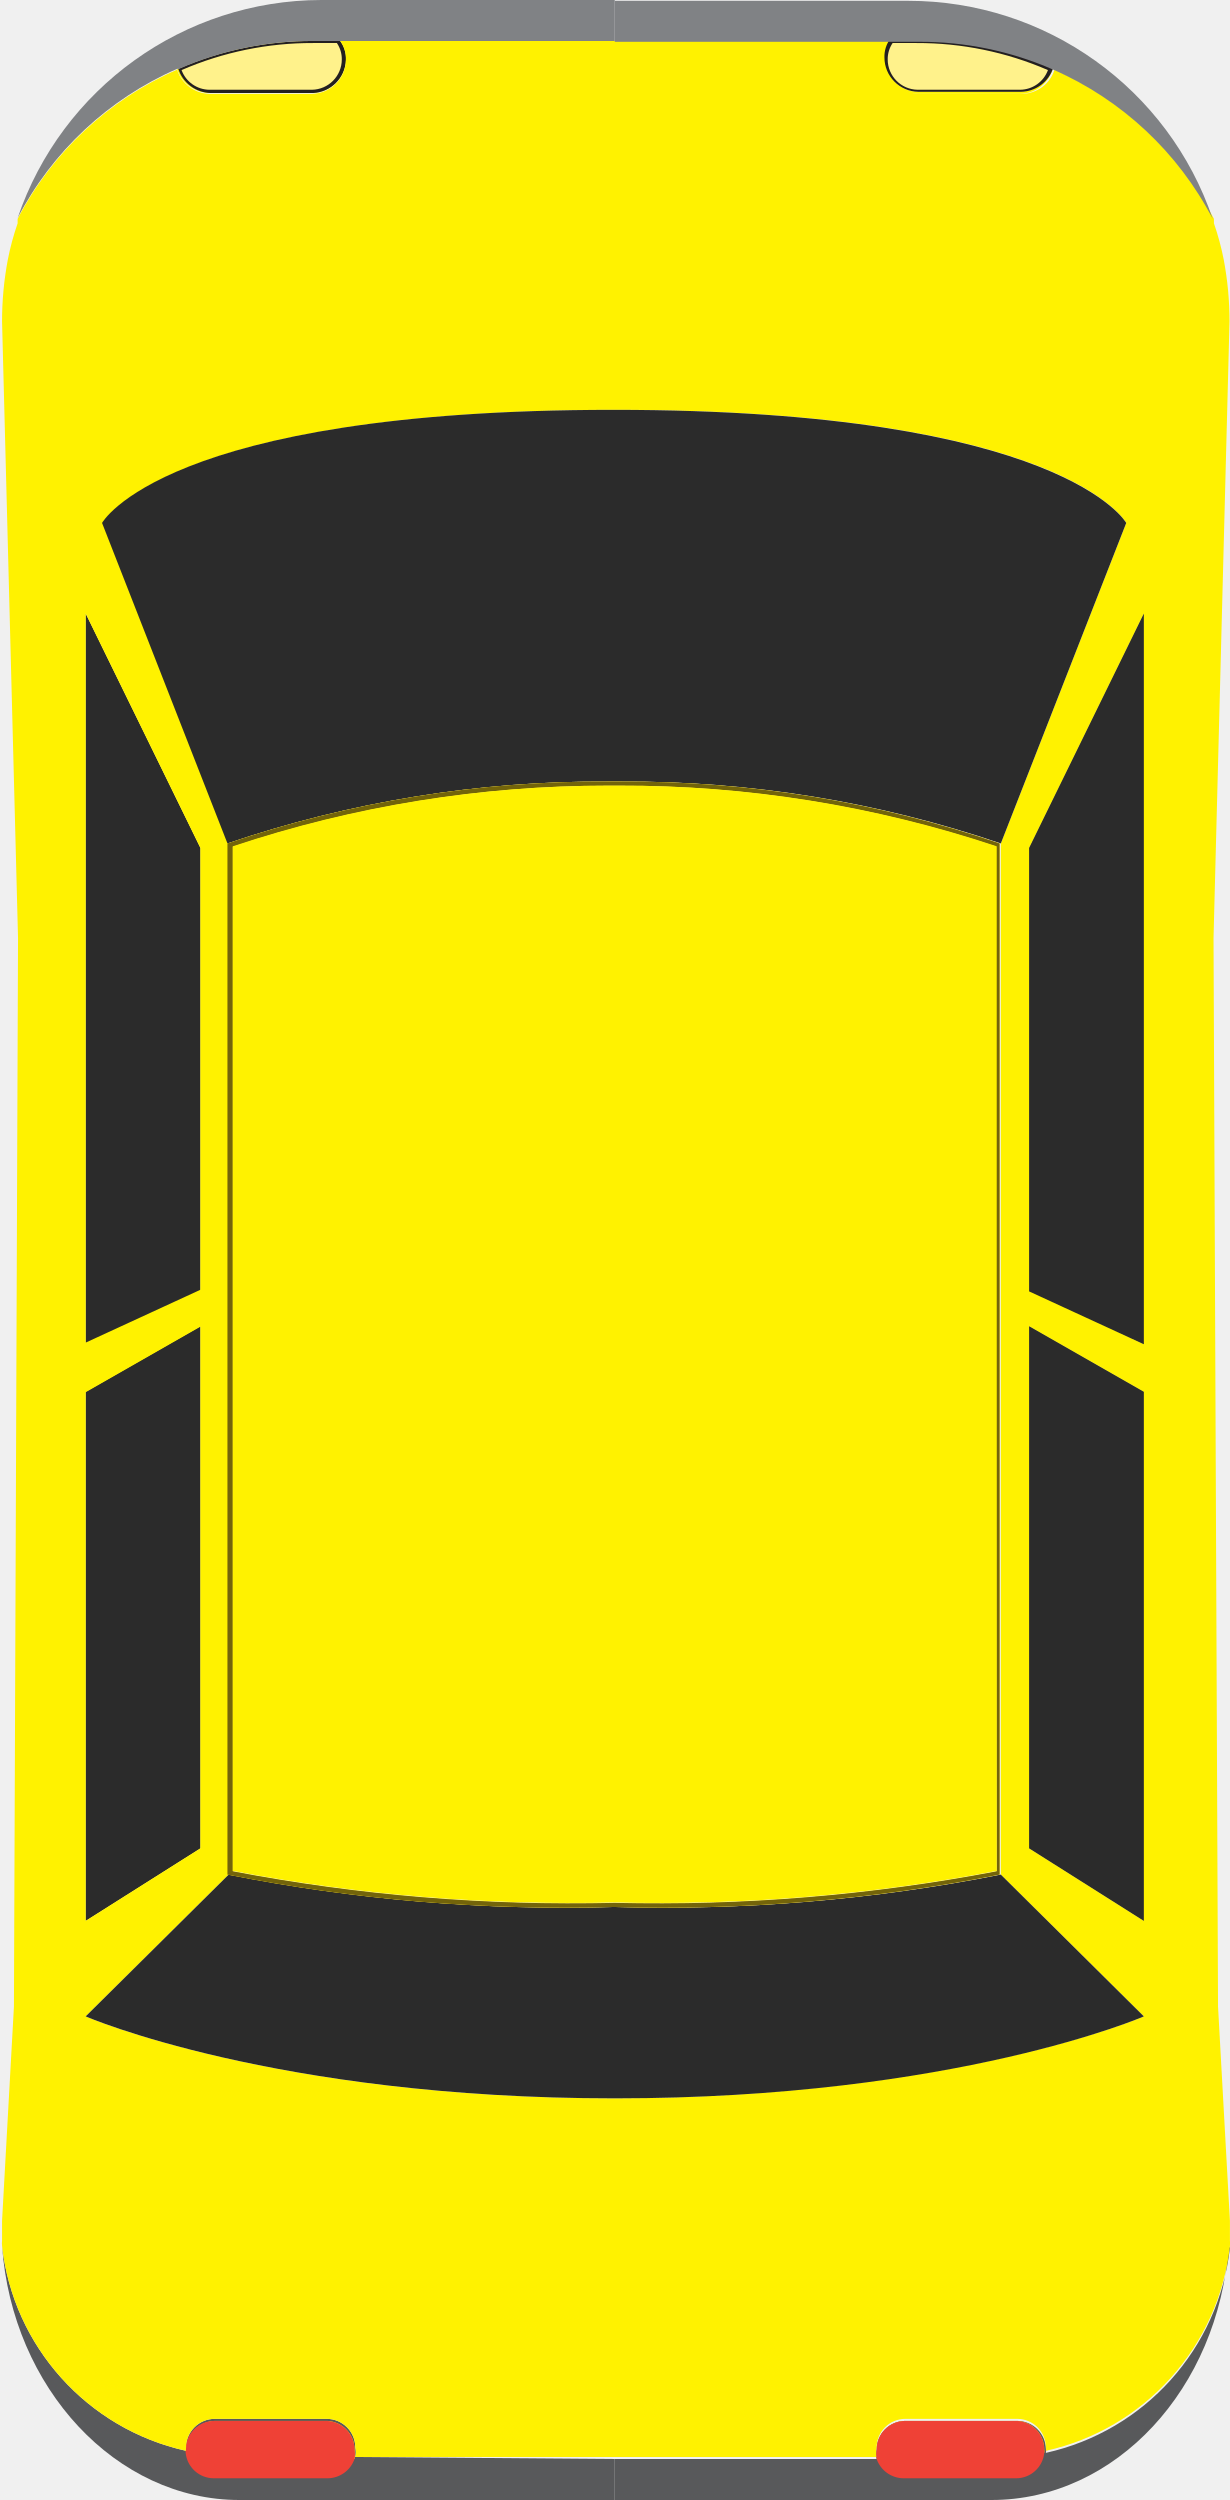
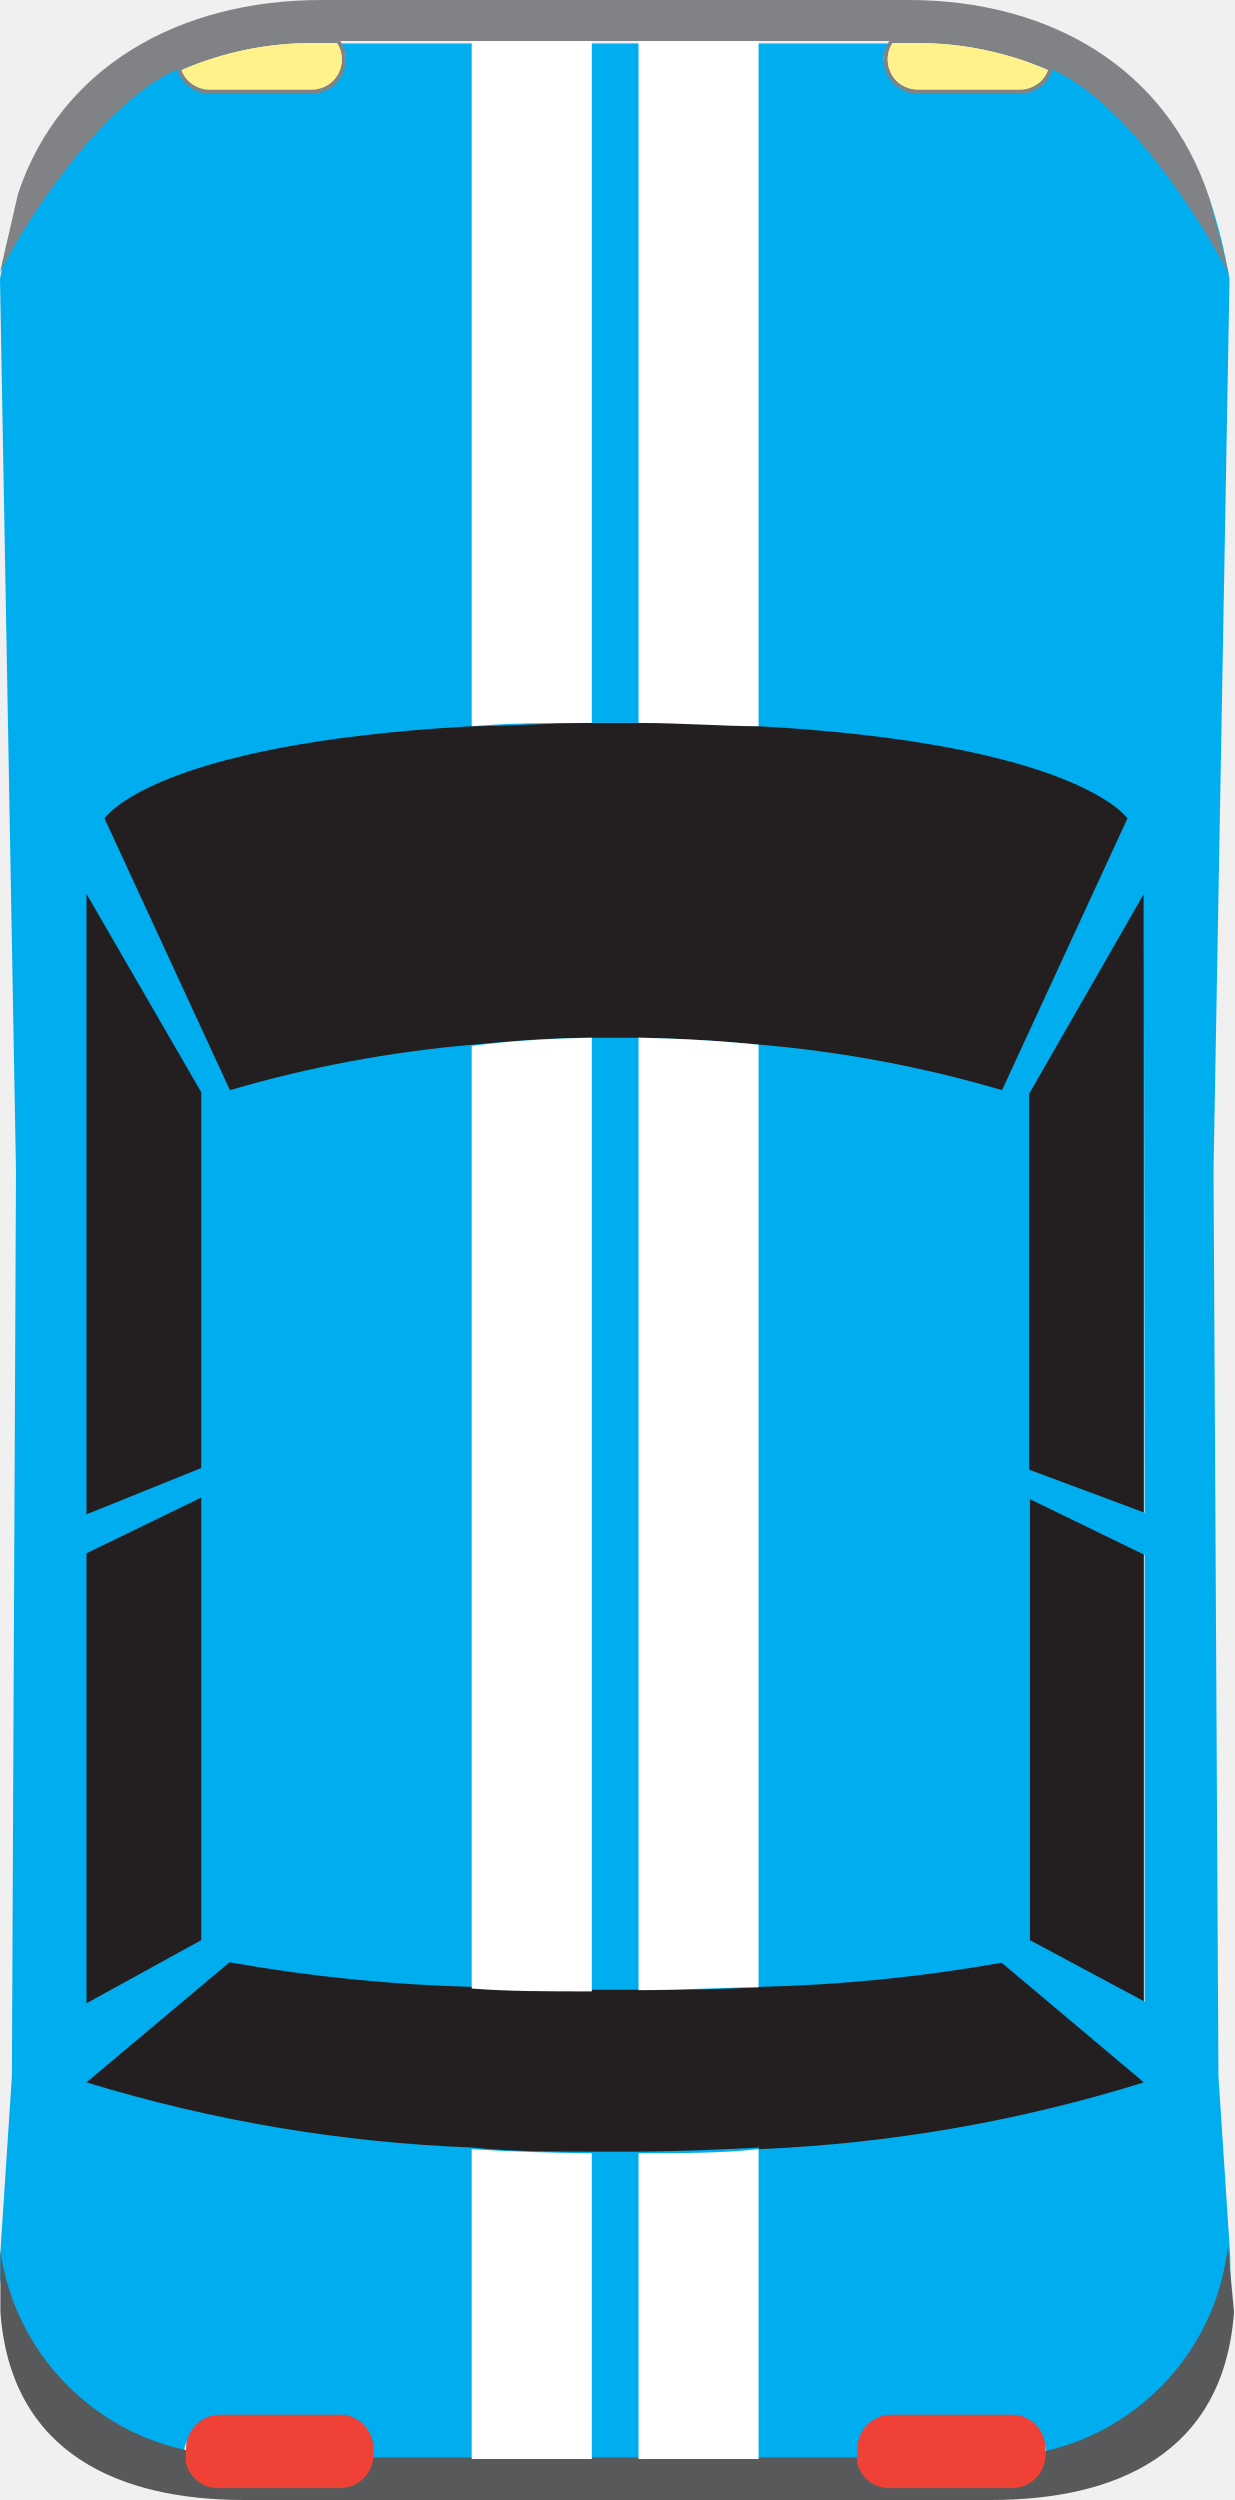
- <svg xmlns="http://www.w3.org/2000/svg" id="car1" viewBox="0 0 30 61">
+ <svg xmlns="http://www.w3.org/2000/svg" id="car2" viewBox="0 0 30.13 61">
  <defs>
-     <style>.cls-1{fill:#58595b;}.cls-2{fill:#fff200;}.cls-3{fill:#2b2b2b;}.cls-4{fill:#ef4136;}.cls-5{fill:#fff28b;}.cls-6{fill:#231f20;}.cls-7{fill:#808285;}.cls-8{fill:#fd0;}.cls-9{fill:#73640a;}</style>
+     <style>.cls-1{fill:#231f20;}.cls-2{fill:#00aeef;}.cls-3{fill:#58595b;}.cls-4{fill:#808285;}.cls-5{fill:#fff28b;}.cls-6{fill:#ef4136;}.cls-7{fill:#fff;}</style>
  </defs>
-   <path class="cls-1" d="M54.16,91.53v1H45c-3,0-5.54-2.72-5.79-6.2h0a5.78,5.78,0,0,0,4.49,5,.19.19,0,0,1,0-.08.7.7,0,0,1,.7-.7h2.73a.7.7,0,0,1,.7.7.59.59,0,0,1,0,.23Z" transform="translate(-39.16 -31.53)" />
-   <path class="cls-2" d="M47.46,32.53H46.8a8.07,8.07,0,0,0-3.27.68l-.05,0a.85.85,0,0,0,.79.59h2.5A.84.84,0,0,0,47.6,33,.73.73,0,0,0,47.46,32.53Z" transform="translate(-39.16 -31.53)" />
-   <path class="cls-2" d="M47.81,91.3a.59.59,0,0,1,0,.23H45a5.4,5.4,0,0,1-1.28-.15.19.19,0,0,1,0-.08.7.7,0,0,1,.7-.7h2.73A.7.7,0,0,1,47.81,91.3Z" transform="translate(-39.16 -31.53)" />
-   <polygon class="cls-2" points="4.89 20.69 4.89 31.51 2.09 32.8 2.09 14.97 4.89 20.69" />
-   <polygon class="cls-2" points="4.89 32.36 4.89 45.1 2.09 46.87 2.09 33.96 4.89 32.36" />
-   <polygon class="cls-3" points="4.89 20.69 4.89 31.51 2.09 32.8 2.09 14.97 4.89 20.69" />
-   <polygon class="cls-3" points="4.89 32.36 4.89 45.1 2.09 46.87 2.09 33.96 4.89 32.36" />
-   <path class="cls-4" d="M47.81,91.3a.59.59,0,0,1,0,.23.7.7,0,0,1-.66.47H44.38a.69.69,0,0,1-.69-.62.19.19,0,0,1,0-.08.7.7,0,0,1,.7-.7h2.73A.7.7,0,0,1,47.81,91.3Z" transform="translate(-39.16 -31.53)" />
-   <path class="cls-2" d="M34.88,43.56Z" transform="translate(-39.16 -31.53)" />
-   <path class="cls-5" d="M43.53,33.21a.77.77,0,0,0,.74.56h2.5a.79.79,0,0,0,.78-.79.77.77,0,0,0-.14-.45H46.8A8.07,8.07,0,0,0,43.53,33.21Z" transform="translate(-39.16 -31.53)" />
-   <path class="cls-6" d="M47.46,32.53a0,0,0,0,0,0,0v0H46.8a8.18,8.18,0,0,0-3.29.68l0,0v0h0a.85.85,0,0,0,.79.59h2.5A.84.84,0,0,0,47.6,33,.73.73,0,0,0,47.46,32.53Zm-.69,1.19h-2.5a.73.73,0,0,1-.68-.48,8,8,0,0,1,3.21-.66h.58a.7.7,0,0,1,.12.4A.74.74,0,0,1,46.77,33.72Z" transform="translate(-39.16 -31.53)" />
-   <path class="cls-7" d="M54.16,31.53v1H46.8a8.07,8.07,0,0,0-3.27.68l-.05,0a8,8,0,0,0-3.89,3.64h0A7.84,7.84,0,0,1,47,31.53Z" transform="translate(-39.16 -31.53)" />
-   <path class="cls-1" d="M69.14,86.33c-.25,3.48-2.75,6.2-5.79,6.2H54.16v-1h6.39a.59.59,0,0,1,0-.23.7.7,0,0,1,.7-.7h2.73a.7.7,0,0,1,.7.7.19.19,0,0,1,0,.08,5.78,5.78,0,0,0,4.49-5Z" transform="translate(-39.16 -31.53)" />
-   <path class="cls-2" d="M64.79,33.21a8.07,8.07,0,0,0-3.27-.68h-.66a.73.73,0,0,0-.14.45.84.84,0,0,0,.83.84h2.5a.84.84,0,0,0,.79-.59Z" transform="translate(-39.16 -31.53)" />
-   <path class="cls-2" d="M68.77,54.42l.39-15.05a8.12,8.12,0,0,0-.14-1.5,6.47,6.47,0,0,0-.24-.89l0-.11h0a8,8,0,0,0-3.89-3.64.84.84,0,0,1-.79.59h-2.5a.84.84,0,0,1-.83-.84.73.73,0,0,1,.14-.45H47.46a.73.73,0,0,1,.14.45.84.84,0,0,1-.83.84h-2.5a.85.85,0,0,1-.79-.59,8,8,0,0,0-3.89,3.64h0l0,.11a6.47,6.47,0,0,0-.24.89,8.12,8.12,0,0,0-.14,1.5l.39,15.05-.1,26.07-.29,5.23c0,.16,0,.32,0,.48a.59.59,0,0,0,0,.13,5.78,5.78,0,0,0,4.49,5,.19.19,0,0,1,0-.08.7.7,0,0,1,.7-.7h2.73a.7.7,0,0,1,.7.7.59.59,0,0,1,0,.23H60.55a.59.59,0,0,1,0-.23.7.7,0,0,1,.7-.7h2.73a.7.7,0,0,1,.7.7.19.19,0,0,1,0,.08,5.78,5.78,0,0,0,4.49-5,.59.59,0,0,0,0-.13c0-.16,0-.32,0-.48l-.29-5.23ZM41.25,46.5l2.8,5.72V63l-2.8,1.29Zm0,19,2.8-1.6V76.63l-2.8,1.77ZM54.16,82.73c-8.31,0-12.91-2-12.91-2l3.49-3.46V52.11l-3.06-7.82s1.51-2.76,12.48-2.76,12.48,2.76,12.48,2.76l-3.06,7.82V77.27l3.49,3.46S62.47,82.71,54.16,82.73ZM67.07,78.4l-2.8-1.77V63.89l2.8,1.6Zm0-14.07L64.27,63V52.22l2.8-5.72Z" transform="translate(-39.16 -31.53)" />
-   <path class="cls-3" d="M67.07,80.73s-4.6,2-12.91,2-12.91-2-12.91-2l3.49-3.46a42.15,42.15,0,0,0,9.42.79,42.15,42.15,0,0,0,9.42-.79Z" transform="translate(-39.16 -31.53)" />
-   <path class="cls-2" d="M64.64,91.3a.19.19,0,0,1,0,.08,5.4,5.4,0,0,1-1.28.15h-2.8a.59.59,0,0,1,0-.23.7.7,0,0,1,.7-.7h2.73A.7.7,0,0,1,64.64,91.3Z" transform="translate(-39.16 -31.53)" />
-   <polygon class="cls-2" points="27.91 14.97 27.91 32.8 25.11 31.51 25.11 20.69 27.91 14.97" />
-   <polygon class="cls-2" points="27.91 33.96 27.91 46.87 25.11 45.1 25.11 32.36 27.91 33.96" />
-   <path class="cls-3" d="M66.64,44.29l-3.06,7.82a28.32,28.32,0,0,0-9.29-1.51H54a28.32,28.32,0,0,0-9.29,1.51l-3.06-7.82s1.51-2.76,12.48-2.76S66.64,44.29,66.64,44.29Z" transform="translate(-39.16 -31.53)" />
-   <polygon class="cls-3" points="27.91 14.97 27.91 32.8 25.11 31.51 25.11 20.69 27.91 14.97" />
-   <polygon class="cls-3" points="27.91 33.96 27.91 46.87 25.11 45.1 25.11 32.36 27.91 33.96" />
-   <g id="car-color">
-     <path class="cls-8" d="M54.29,50.6H54a28.32,28.32,0,0,0-9.29,1.51V77.27a42.15,42.15,0,0,0,9.42.79,42.15,42.15,0,0,0,9.42-.79V52.11A28.32,28.32,0,0,0,54.29,50.6Zm9.19,26.59a44,44,0,0,1-9.32.77,44,44,0,0,1-9.32-.77v-25A28.83,28.83,0,0,1,54,50.7h.26a28.83,28.83,0,0,1,9.19,1.48Z" transform="translate(-39.16 -31.53)" />
-     <path class="cls-9" d="M54.29,50.6H54a28.32,28.32,0,0,0-9.29,1.51V77.27a42.15,42.15,0,0,0,9.42.79,42.15,42.15,0,0,0,9.42-.79V52.11A28.32,28.32,0,0,0,54.29,50.6Zm9.19,26.59a44,44,0,0,1-9.32.77,44,44,0,0,1-9.32-.77v-25A28.83,28.83,0,0,1,54,50.7h.26a28.83,28.83,0,0,1,9.19,1.48Z" transform="translate(-39.16 -31.53)" />
-     <path class="cls-2" d="M63.48,52.18v25a44,44,0,0,1-9.32.77,44,44,0,0,1-9.32-.77v-25A28.83,28.83,0,0,1,54,50.7h.26A28.83,28.83,0,0,1,63.48,52.18Z" transform="translate(-39.16 -31.53)" />
+   <rect id="car1-window" class="cls-1" x="2.09" y="17.63" width="25.82" height="34.91" />
+   <path id="car-color" class="cls-2" d="M117.5,48.75,117.89,27a13.73,13.73,0,0,0-.5-2,7.54,7.54,0,0,0-3.82-3.16.84.84,0,0,1-.79.5h-2.5a.78.78,0,0,1-.83-.71.54.54,0,0,1,.14-.38H96.19a.54.54,0,0,1,.14.38.78.78,0,0,1-.83.71H93a.84.84,0,0,1-.79-.5A7.54,7.54,0,0,0,88.39,25a13.73,13.73,0,0,0-.5,2l.39,21.76-.1,22.09-.29,4.43c0,.14,0,.27,0,.41a.52.52,0,0,0,0,.11,5.28,5.28,0,0,0,4.49,4.28.17.17,0,0,1,0-.07.65.65,0,0,1,.7-.6h2.73a.66.66,0,0,1,.7.6.41.41,0,0,1,0,.19h12.78a.41.41,0,0,1,0-.19.66.66,0,0,1,.7-.6h2.73a.65.65,0,0,1,.7.6.17.17,0,0,1,0,.07,5.28,5.28,0,0,0,4.49-4.28.52.52,0,0,0,0-.11c0-.14,0-.27,0-.41l-.29-4.43ZM99.4,37.91c.88,0,1.86-.08,2.93-.08h1.14c1.07,0,2,0,2.93.08,7.8.43,9,2.25,9,2.25l-3.06,6.63a30,30,0,0,0-5.91-1.11c-.9-.09-1.88-.15-2.93-.17h-1.14c-1,0-2,.08-2.93.17a30.28,30.28,0,0,0-5.93,1.11l-3.06-6.63S91.59,38.34,99.4,37.91ZM90,42l2.8,4.84v9.17L90,57.14Zm0,16.09,2.8-1.36v10.8L90,69.07Zm16.42,14.5c-.92.05-1.89.09-2.93.1h-1.14c-1,0-2,0-2.93-.1A36.87,36.87,0,0,1,90,71l3.49-2.93a39.88,39.88,0,0,0,5.93.6c.87,0,1.85.06,2.93.07h1.14c1.08,0,2.06,0,2.93-.07a38.94,38.94,0,0,0,5.91-.59L115.8,71A36.68,36.68,0,0,1,106.4,72.63Zm9.4-3.56-2.8-1.5V56.77l2.8,1.36Zm0-11.93L113,56.05V46.88L115.8,42Z" transform="translate(-87.89 -20.19)" />
+   <g id="car1-bump">
+     <path id="rear-bumber" class="cls-3" d="M118,76.6c-.25,3.48-2.9,4.59-5.94,4.59H93.84c-3,0-5.69-1.11-5.94-4.59V75.12A5.81,5.81,0,0,0,92.56,80a.69.69,0,0,0,.69.62H96a.7.7,0,0,0,.66-.47h12.64a.7.7,0,0,0,.66.47h2.73a.69.69,0,0,0,.69-.62A5.78,5.78,0,0,0,117.85,75Z" transform="translate(-87.89 -20.19)" />
+     <path id="front-bumper" class="cls-4" d="M110.05,20.19H95.73c-3.46,0-6.37,1.63-7.4,4.73l-.44,1.91c.82-1.6,2.63-4.2,4.32-4.94a.85.85,0,0,0,.79.59h2.5a.84.84,0,0,0,.83-.84.73.73,0,0,0-.14-.45h13.4a.73.73,0,0,0-.14.45.84.84,0,0,0,.83.84h2.5a.84.84,0,0,0,.79-.59c1.69.74,3.49,3.4,4.31,5L117.39,25C116.35,21.85,113.51,20.19,110.05,20.19ZM96.23,21.64a.74.74,0,0,1-.73.74H93a.73.73,0,0,1-.68-.48,8,8,0,0,1,3.21-.66h.58A.7.7,0,0,1,96.23,21.64Zm16.55.74h-2.5a.74.74,0,0,1-.73-.74.7.7,0,0,1,.12-.4h.58a8,8,0,0,1,3.21.66A.73.73,0,0,1,112.78,22.38Z" transform="translate(-87.89 -20.19)" />
+     <path id="left-head-light" class="cls-5" d="M96.23,21.64a.74.74,0,0,1-.73.74H93a.73.73,0,0,1-.68-.48,8,8,0,0,1,3.21-.66h.58A.7.7,0,0,1,96.23,21.64Z" transform="translate(-87.89 -20.19)" />
+     <path id="right-head-light" class="cls-5" d="M113.46,21.9a.73.73,0,0,1-.68.48h-2.5a.74.74,0,0,1-.73-.74.7.7,0,0,1,.12-.4h.58A8,8,0,0,1,113.46,21.9Z" transform="translate(-87.89 -20.19)" />
+     <path id="right-tail-light" class="cls-6" d="M113.4,80a.37.37,0,0,1,0,.11.82.82,0,0,1-.78.79h-3.07a.8.8,0,0,1-.74-.6,1,1,0,0,1,0-.3.84.84,0,0,1,.78-.89h3.07A.84.84,0,0,1,113.4,80Z" transform="translate(-87.89 -20.19)" />
+     <path id="left-tail-light" class="cls-6" d="M97,80a.37.37,0,0,1,0,.11.82.82,0,0,1-.77.79H93.18a.81.81,0,0,1-.75-.6,1,1,0,0,1,0-.3.84.84,0,0,1,.79-.89h3.07A.84.84,0,0,1,97,80Z" transform="translate(-87.89 -20.19)" />
  </g>
-   <path class="cls-4" d="M64.64,91.3a.19.19,0,0,1,0,.08.69.69,0,0,1-.69.62H61.21a.7.7,0,0,1-.66-.47.59.59,0,0,1,0-.23.7.7,0,0,1,.7-.7h2.73A.7.7,0,0,1,64.64,91.3Z" transform="translate(-39.16 -31.53)" />
-   <path class="cls-2" d="M73.44,43.56Z" transform="translate(-39.16 -31.53)" />
-   <path class="cls-5" d="M64.79,33.21a.77.77,0,0,1-.74.56h-2.5a.79.79,0,0,1-.78-.79.77.77,0,0,1,.14-.45h.61A8.07,8.07,0,0,1,64.79,33.21Z" transform="translate(-39.16 -31.53)" />
-   <path class="cls-6" d="M64.81,33.16a8.18,8.18,0,0,0-3.29-.68h-.64v0a0,0,0,0,0,0,0,.73.73,0,0,0-.14.45.84.84,0,0,0,.83.84h2.5a.84.84,0,0,0,.79-.59h0v0Zm-.76.56h-2.5a.74.74,0,0,1-.73-.74.7.7,0,0,1,.12-.4h.58a8,8,0,0,1,3.21.66A.73.73,0,0,1,64.05,33.72Z" transform="translate(-39.16 -31.53)" />
-   <path class="cls-7" d="M68.75,36.87h0a8,8,0,0,0-3.89-3.64l0,0a8.07,8.07,0,0,0-3.27-.68H54.16v-1h7.16A7.84,7.84,0,0,1,68.75,36.87Z" transform="translate(-39.16 -31.53)" />
+   <g id="vinyl">
+     <path class="cls-7" d="M106.4,21.19V37.91c-.88,0-1.86-.08-2.93-.08V21.19Z" transform="translate(-87.89 -20.19)" />
+     <path class="cls-7" d="M106.4,45.68v23c-.87,0-1.85.07-2.93.07V45.51C104.52,45.53,105.5,45.59,106.4,45.68Z" transform="translate(-87.89 -20.19)" />
+     <path class="cls-7" d="M103.47,72.73c1,0,2,0,2.93-.1v7.56h-2.93Z" transform="translate(-87.89 -20.19)" />
+     <path class="cls-7" d="M102.33,21.19V37.83c-1.07,0-2,0-2.93.08V21.19Z" transform="translate(-87.89 -20.19)" />
+     <path class="cls-7" d="M102.33,45.51V68.78c-1.08,0-2.06,0-2.93-.07v-23C100.3,45.59,101.28,45.53,102.33,45.51Z" transform="translate(-87.89 -20.19)" />
+     <path class="cls-7" d="M99.4,72.63c.92.06,1.89.09,2.93.1v7.46H99.4Z" transform="translate(-87.89 -20.19)" />
+   </g>
</svg>
